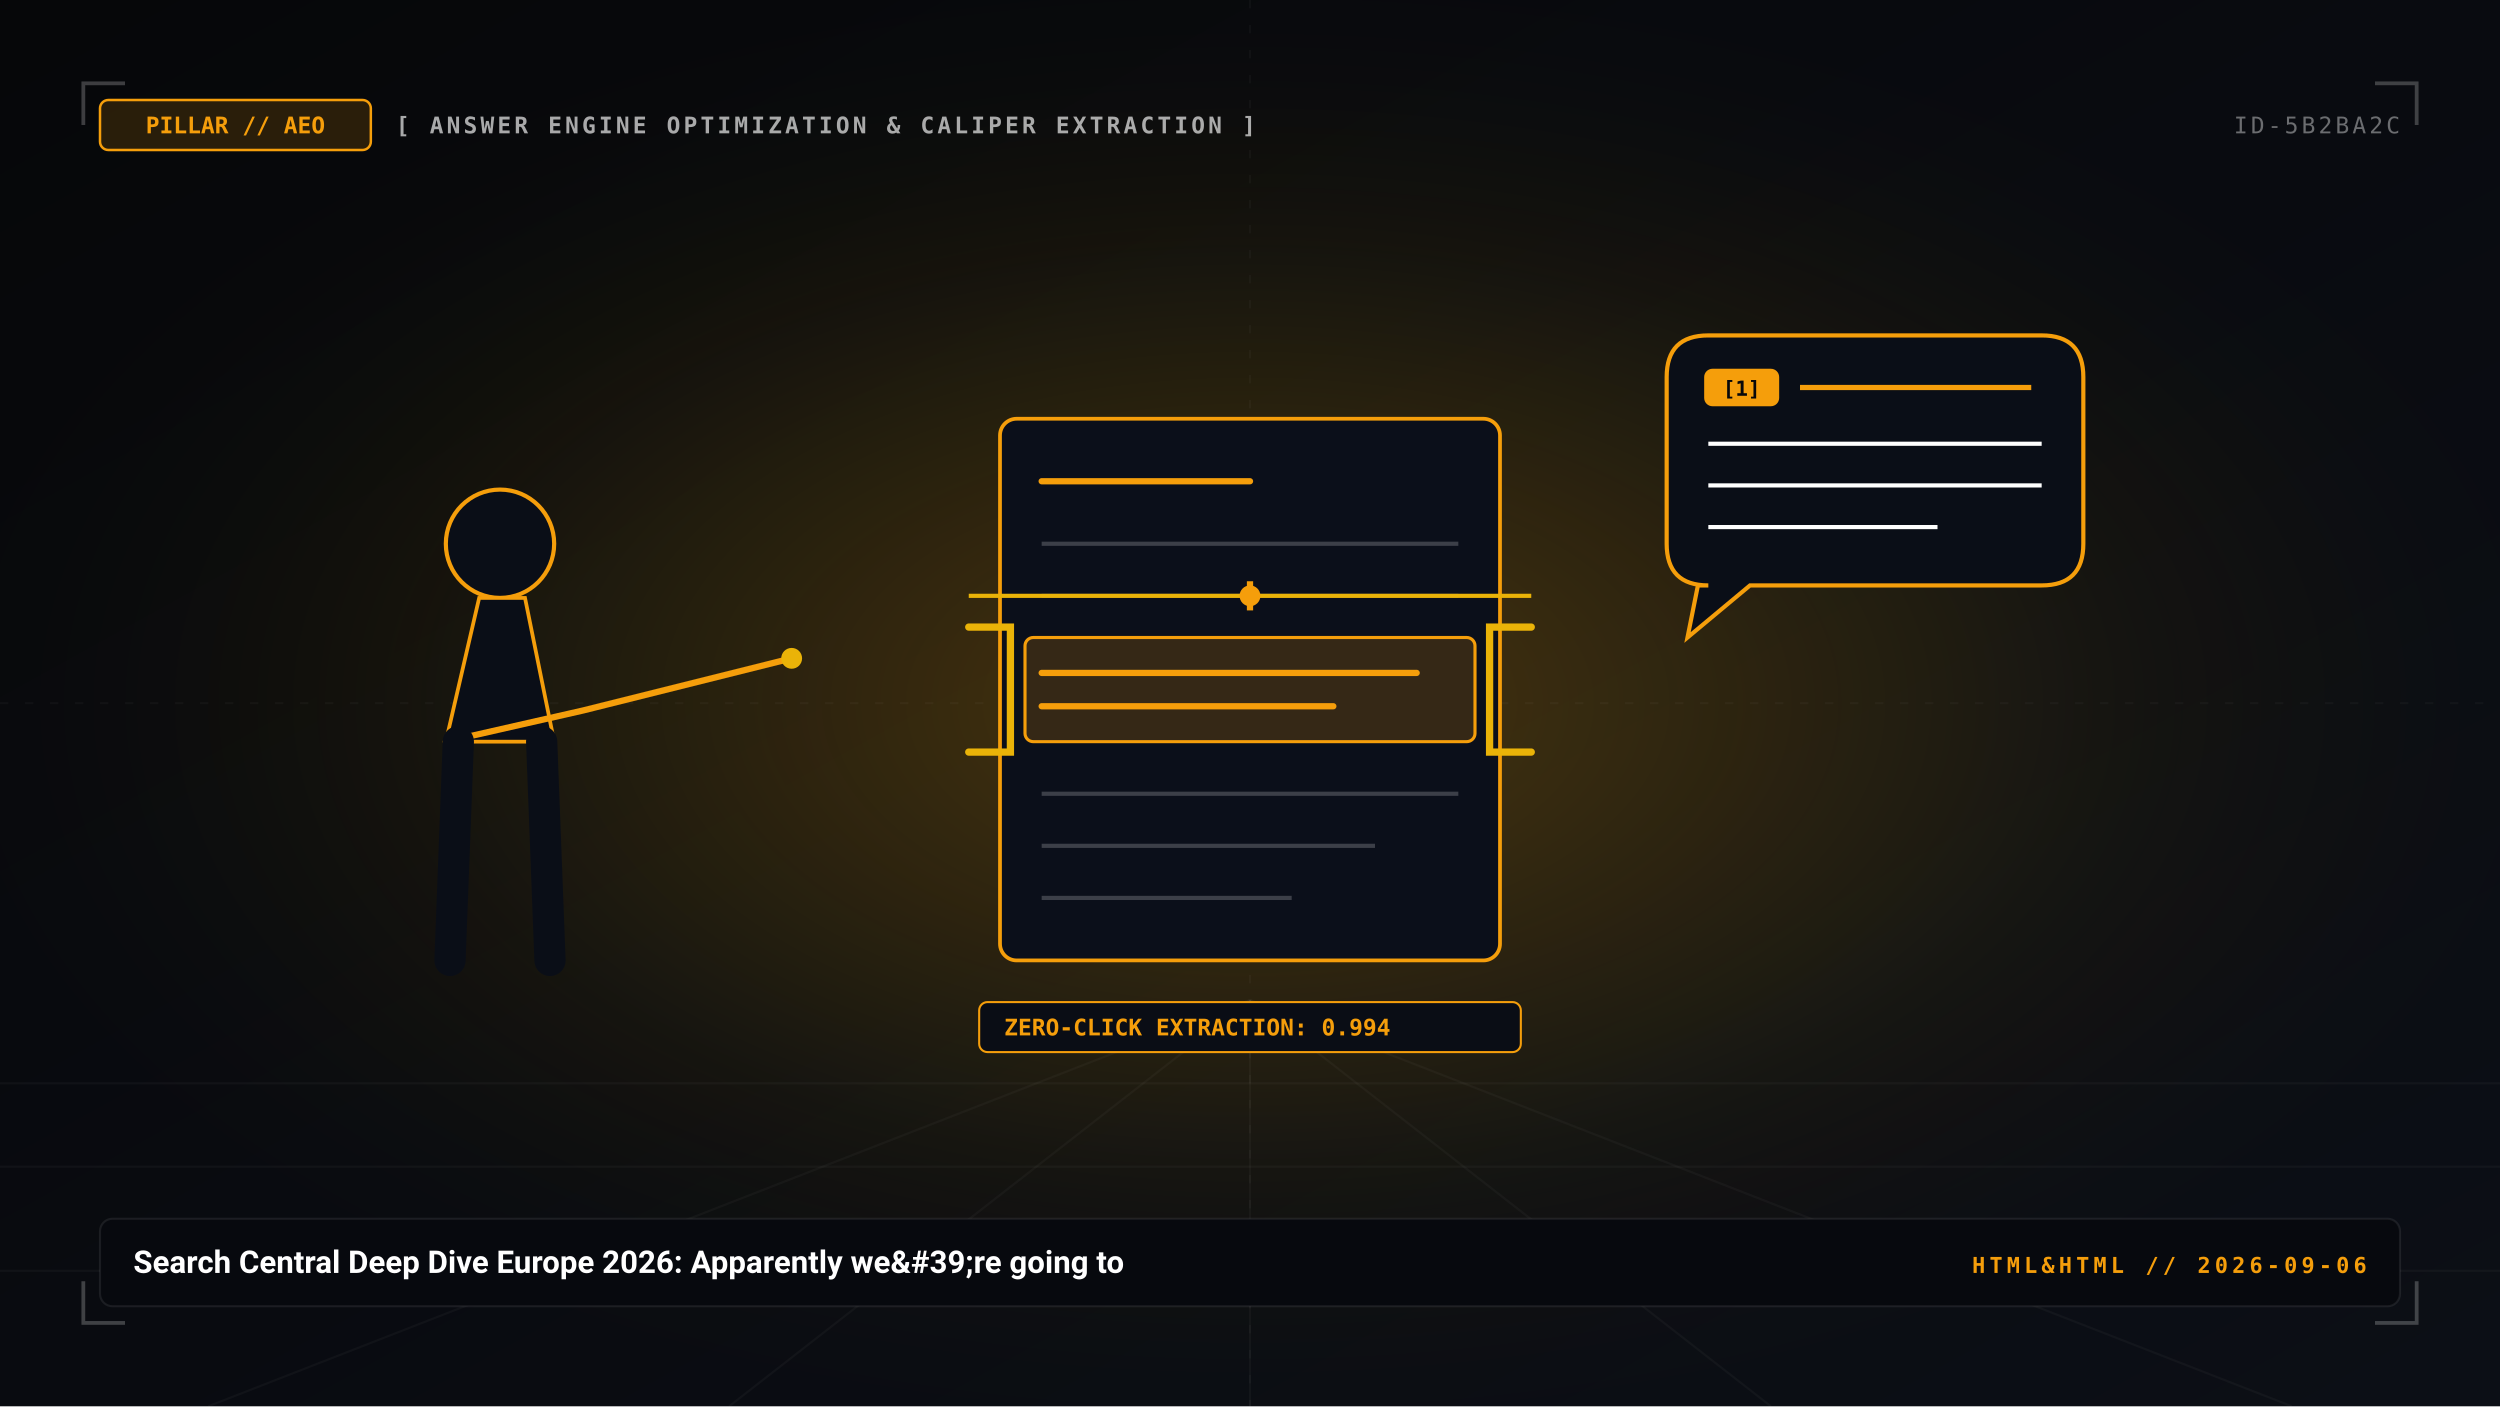
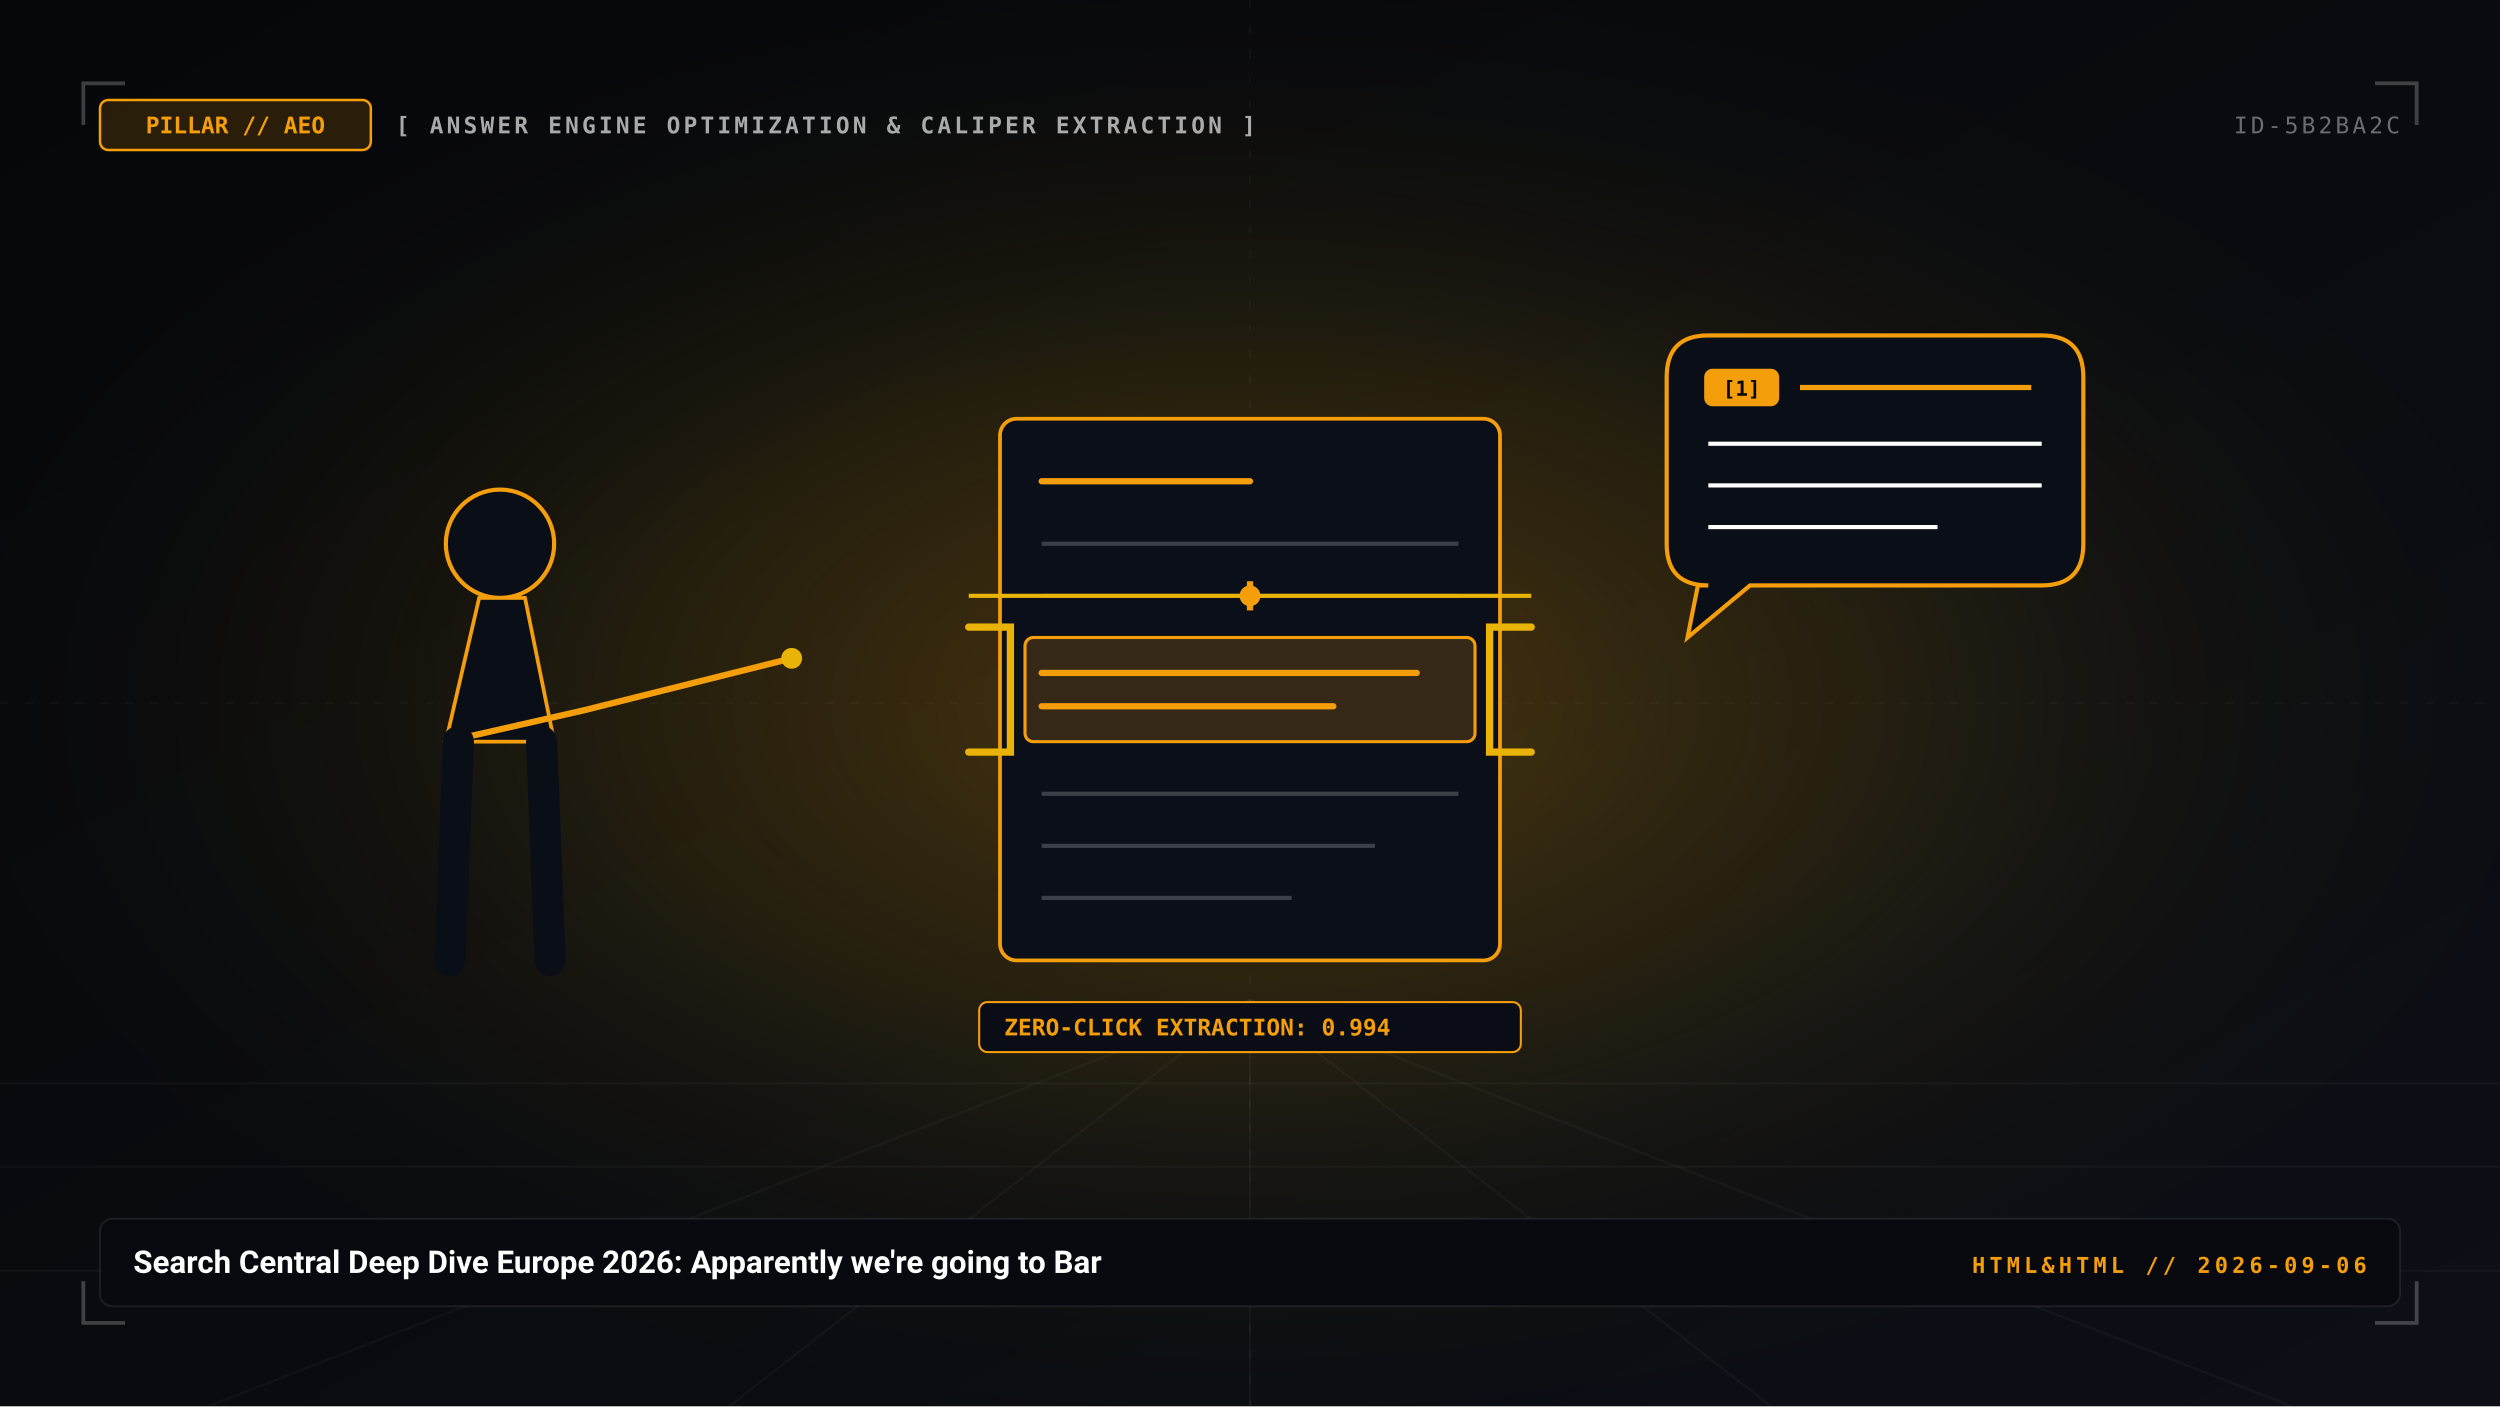
<svg xmlns="http://www.w3.org/2000/svg" viewBox="0 0 1200 675" width="1200" height="675" role="img" aria-labelledby="t-2026-07-01-search-central-deep-dive-europe-2026-apparently-we-b6a3dadc05 d-2026-07-01-search-central-deep-dive-europe-2026-apparently-we-b6a3dadc05">
  <defs>
    <linearGradient id="bg-2026-07-01-search-central-deep-dive-europe-2026-apparently-we-b6a3dadc05" x1="0%" y1="0%" x2="100%" y2="100%">
      <stop offset="0%" stop-color="#060709" />
      <stop offset="50%" stop-color="#090B10" />
      <stop offset="100%" stop-color="#0C0F16" />
    </linearGradient>
    <radialGradient id="glow-2026-07-01-search-central-deep-dive-europe-2026-apparently-we-b6a3dadc05" cx="50%" cy="50%" r="55%">
      <stop offset="0%" stop-color="#F59E0B" stop-opacity="0.28" />
      <stop offset="60%" stop-color="#EAB308" stop-opacity="0.06" />
      <stop offset="100%" stop-color="#060709" stop-opacity="0" />
    </radialGradient>
    <radialGradient id="radial-geo" cx="50%" cy="50%" r="50%">
      <stop offset="0%" stop-color="#F59E0B" stop-opacity="0.8" />
      <stop offset="100%" stop-color="#EAB308" stop-opacity="0.2" />
    </radialGradient>
    <linearGradient id="beam-seo" x1="0%" y1="0%" x2="0%" y2="100%">
      <stop offset="0%" stop-color="#F59E0B" stop-opacity="0.7" />
      <stop offset="100%" stop-color="#F59E0B" stop-opacity="0" />
    </linearGradient>
  </defs>
  <rect width="1200" height="675" fill="url(#bg-2026-07-01-search-central-deep-dive-europe-2026-apparently-we-b6a3dadc05)" />
  <rect width="1200" height="675" fill="url(#glow-2026-07-01-search-central-deep-dive-europe-2026-apparently-we-b6a3dadc05)" />
  <g stroke="rgba(255,255,255,0.035)" stroke-width="1">
    <line x1="0" y1="520" x2="1200" y2="520" />
    <line x1="0" y1="560" x2="1200" y2="560" />
    <line x1="0" y1="610" x2="1200" y2="610" />
    <line x1="600" y1="480" x2="100" y2="675" />
    <line x1="600" y1="480" x2="350" y2="675" />
    <line x1="600" y1="480" x2="600" y2="675" />
    <line x1="600" y1="480" x2="850" y2="675" />
    <line x1="600" y1="480" x2="1100" y2="675" />
  </g>
  <line x1="0" y1="337.5" x2="1200" y2="337.5" stroke="rgba(255,255,255,0.03)" stroke-width="1" stroke-dasharray="4 8" />
  <line x1="600" y1="0" x2="600" y2="675" stroke="rgba(255,255,255,0.03)" stroke-width="1" stroke-dasharray="4 8" />
  <g id="scene-aeo" transform="translate(0, 1)">
    <g transform="translate(480, 200)">
      <rect x="0" y="0" width="240" height="260" rx="8" fill="#0B0F1A" stroke="#F59E0B" stroke-width="1.8" />
      <line x1="20" y1="30" x2="120" y2="30" stroke="#F59E0B" stroke-width="3" stroke-linecap="round" />
      <line x1="20" y1="60" x2="220" y2="60" stroke="rgba(255,255,255,0.2)" stroke-width="2" />
      <line x1="20" y1="85" x2="220" y2="85" stroke="rgba(255,255,255,0.2)" stroke-width="2" />
      <rect x="12" y="105" width="216" height="50" rx="4" fill="#F59E0B" fill-opacity="0.18" stroke="#F59E0B" stroke-width="1.5" />
      <line x1="20" y1="122" x2="200" y2="122" stroke="#F59E0B" stroke-width="3" stroke-linecap="round" />
      <line x1="20" y1="138" x2="160" y2="138" stroke="#F59E0B" stroke-width="3" stroke-linecap="round" />
      <line x1="20" y1="180" x2="220" y2="180" stroke="rgba(255,255,255,0.2)" stroke-width="2" />
      <line x1="20" y1="205" x2="180" y2="205" stroke="rgba(255,255,255,0.2)" stroke-width="2" />
      <line x1="20" y1="230" x2="140" y2="230" stroke="rgba(255,255,255,0.2)" stroke-width="2" />
    </g>
    <g transform="translate(600, 330)">
      <path d="M-135,-30 L-115,-30 L-115,30 L-135,30" fill="none" stroke="#EAB308" stroke-width="3.5" stroke-linecap="round" />
      <path d="M135,-30 L115,-30 L115,30 L135,30" fill="none" stroke="#EAB308" stroke-width="3.5" stroke-linecap="round" />
      <line x1="-135" y1="-45" x2="135" y2="-45" stroke="#EAB308" stroke-width="2" />
      <line x1="0" y1="-52" x2="0" y2="-38" stroke="#F59E0B" stroke-width="3" />
      <circle cx="0" cy="-45" r="5" fill="#F59E0B" />
    </g>
    <g transform="translate(800, 160)">
      <path d="M0,20 Q0,0 20,0 L180,0 Q200,0 200,20 L200,100 Q200,120 180,120 L40,120 L10,145 L15,120 L20,120 Q0,120 0,100 Z" fill="#0A0E17" stroke="#F59E0B" stroke-width="2" />
      <rect x="18" y="16" width="36" height="18" rx="4" fill="#F59E0B" />
      <text x="36" y="29" font-family="ui-monospace,Menlo,monospace" font-size="10" font-weight="900" text-anchor="middle" fill="#07080A">[1]</text>
      <line x1="64" y1="25" x2="175" y2="25" stroke="#F59E0B" stroke-width="2.5" />
      <line x1="20" y1="52" x2="180" y2="52" stroke="#FFFFFF" stroke-width="2" />
      <line x1="20" y1="72" x2="180" y2="72" stroke="#FFFFFF" stroke-width="2" />
      <line x1="20" y1="92" x2="130" y2="92" stroke="#FFFFFF" stroke-width="2" />
    </g>
    <g transform="translate(240, 260)">
      <circle cx="0" cy="0" r="26" fill="#0A0E17" stroke="#F59E0B" stroke-width="2" />
      <path d="M-10,26 L-26,95 L26,95 L12,26 Z" fill="#0A0E17" stroke="#F59E0B" stroke-width="1.8" />
      <path d="M-26,95 L40,80 L140,55" fill="none" stroke="#F59E0B" stroke-width="3" stroke-linecap="round" />
      <circle cx="140" cy="55" r="5" fill="#EAB308" />
      <path d="M-20,95 L-24,200 M20,95 L24,200" stroke="#0A0E17" stroke-width="15" stroke-linecap="round" />
    </g>
    <g font-family="ui-monospace,Menlo,monospace" font-size="11" font-weight="700">
      <rect x="470" y="480" width="260" height="24" rx="4" fill="#0A0D15" stroke="#F59E0B" stroke-width="1" />
      <text x="482" y="496" fill="#F59E0B">ZERO-CLICK EXTRACTION: 0.994</text>
    </g>
  </g>
  <path d="M40 60 V40 H60 M1140 40 H1160 V60 M1160 615 V635 H1140 M60 635 H40 V615" stroke="rgba(255,255,255,0.22)" stroke-width="1.8" fill="none" />
  <rect x="48" y="48" width="130" height="24" rx="4" fill="#F59E0B" fill-opacity="0.15" stroke="#F59E0B" stroke-width="1.2" />
  <text x="113" y="64" font-family="ui-monospace,Menlo,monospace" font-size="11" font-weight="900" text-anchor="middle" fill="#F59E0B">PILLAR // AEO</text>
  <text x="190" y="64" font-family="ui-monospace,Menlo,monospace" font-size="11" font-weight="700" letter-spacing="1.5" fill="rgba(255,255,255,0.65)">[ ANSWER ENGINE OPTIMIZATION &amp; CALIPER EXTRACTION ]</text>
  <text x="1152" y="64" font-family="ui-monospace,Menlo,monospace" font-size="11" text-anchor="end" letter-spacing="1.5" fill="rgba(255,255,255,0.4)">ID-5B2BA2C</text>
  <rect x="48" y="585" width="1104" height="42" rx="6" fill="#07090E" stroke="rgba(255,255,255,0.08)" stroke-width="1" />
-   <text x="64" y="611" font-family="-apple-system,BlinkMacSystemFont,Segoe UI,Roboto,sans-serif" font-size="15" font-weight="700" fill="#FFFFFF">Search Central Deep Dive Europe 2026: Apparently we&amp;#39;re going to </text>
+   <text x="64" y="611" font-family="-apple-system,BlinkMacSystemFont,Segoe UI,Roboto,sans-serif" font-size="15" font-weight="700" fill="#FFFFFF">Search Central Deep Dive Europe 2026: Apparently we're going to Bar</text>
  <text x="1136" y="611" font-family="ui-monospace,Menlo,monospace" font-size="10.5" font-weight="700" text-anchor="end" letter-spacing="2" fill="#F59E0B">HTML&amp;HTML // 2026-09-06</text>
</svg>
